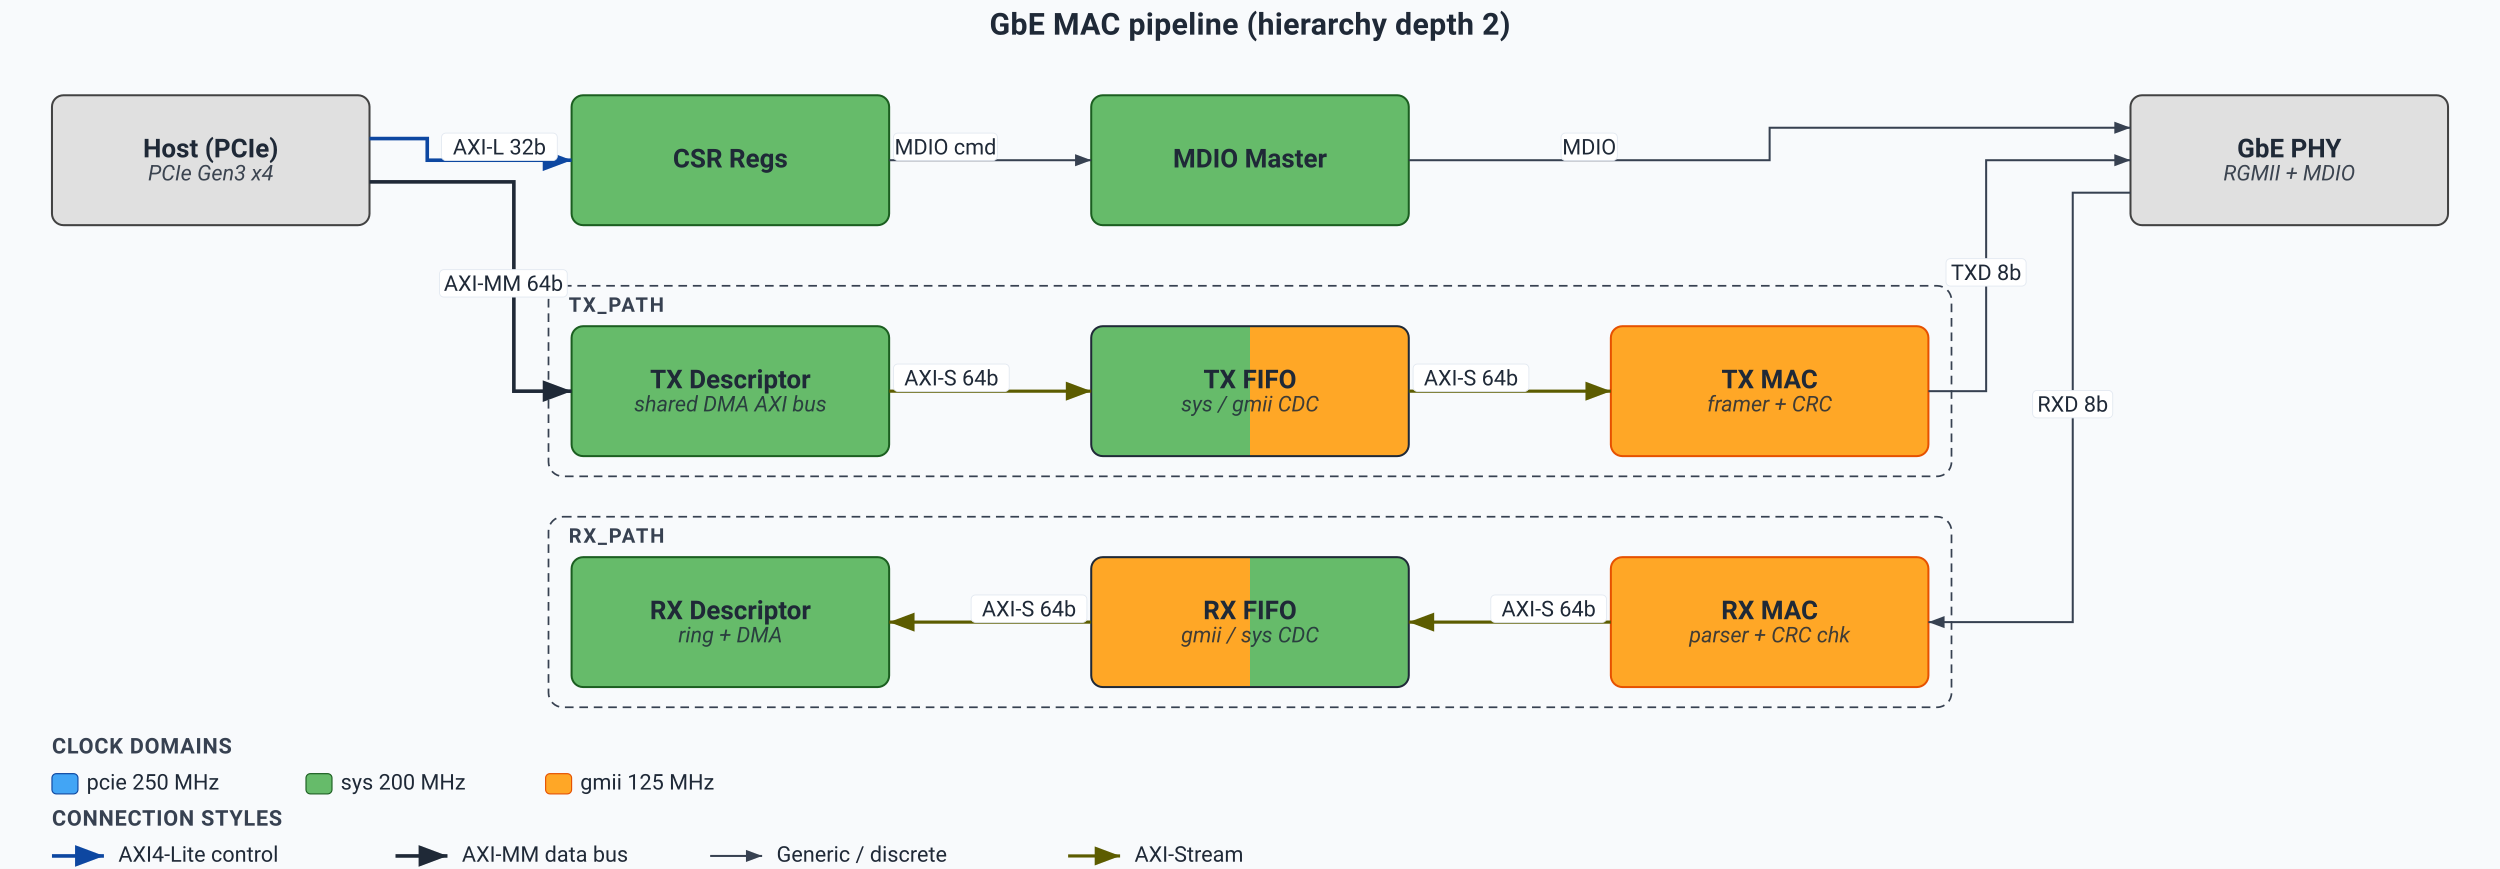
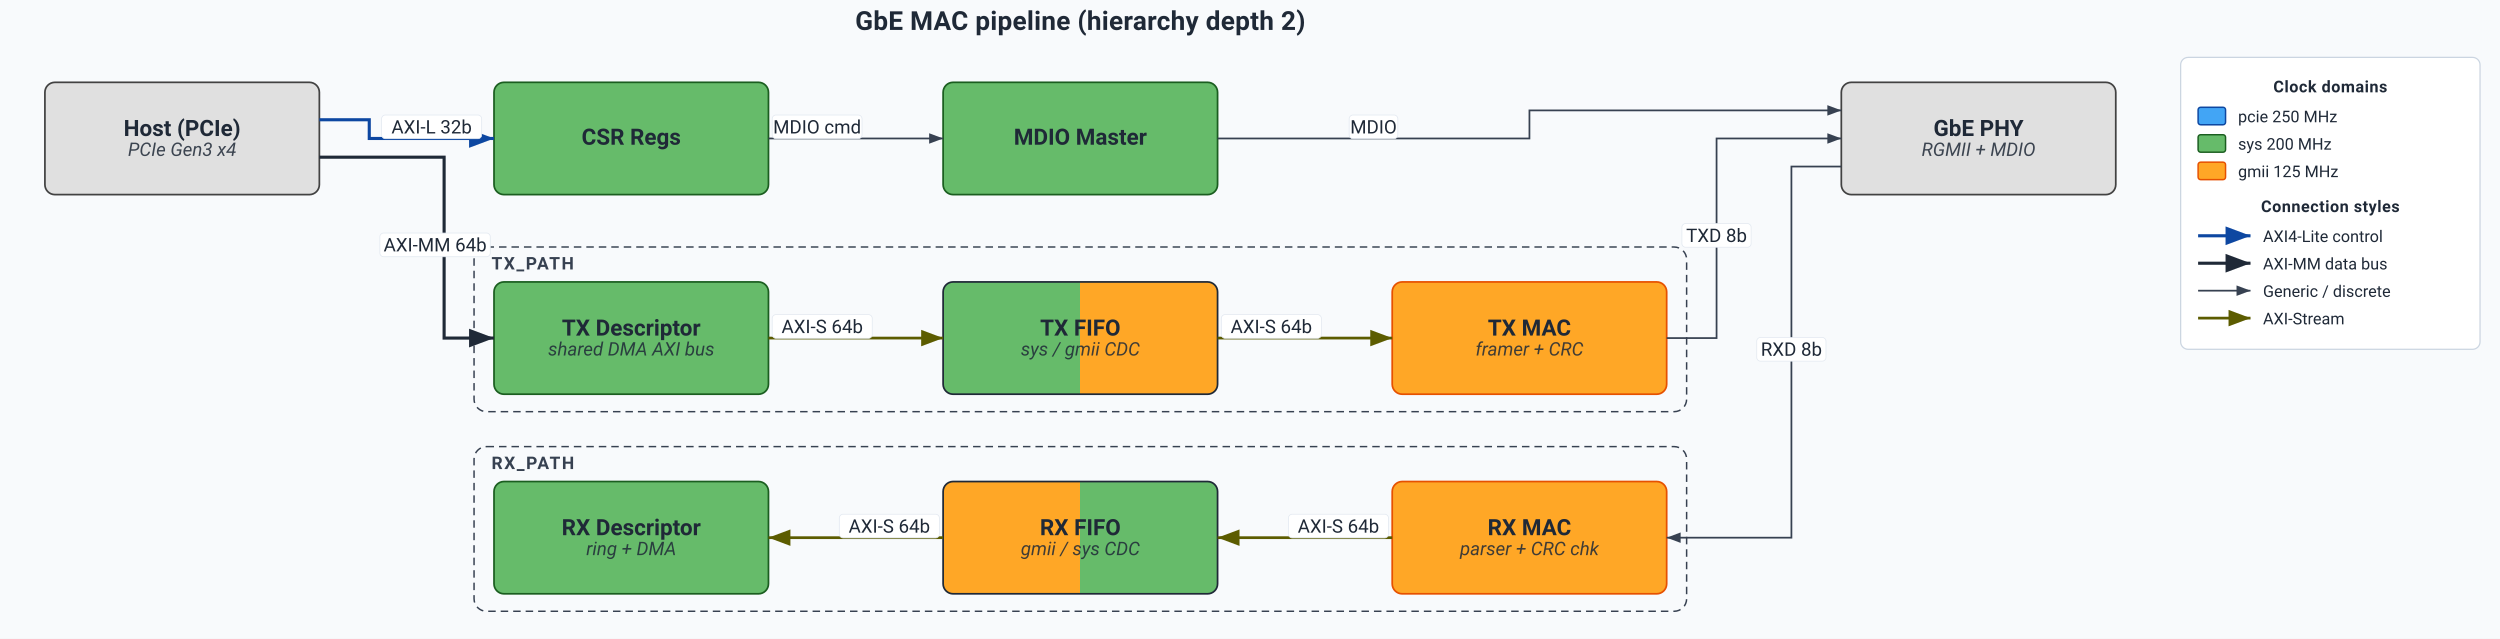
- <svg xmlns="http://www.w3.org/2000/svg" width="1732" height="602" viewBox="0 0 1732 602" font-family="ui-sans-serif, system-ui, -apple-system, 'Segoe UI', Roboto, 'Helvetica Neue', Arial, sans-serif" style="background:#f8fafc">
+ <svg xmlns="http://www.w3.org/2000/svg" width="2004" height="512" viewBox="0 0 2004 512" font-family="ui-sans-serif, system-ui, -apple-system, 'Segoe UI', Roboto, 'Helvetica Neue', Arial, sans-serif" style="background:#f8fafc">
  <defs>
    <marker id="ah-solid" markerWidth="9" markerHeight="9" refX="8" refY="3" orient="auto">
      <path d="M0,0 L0,6 L8,3 z" fill="#1f2937" />
    </marker>
    <marker id="ah-thin" markerWidth="9" markerHeight="9" refX="8" refY="3" orient="auto">
      <path d="M0,0 L0,6 L8,3 z" fill="#374151" />
    </marker>
    <marker id="ah-stream" markerWidth="9" markerHeight="9" refX="8" refY="3" orient="auto">
      <path d="M0,0 L0,6 L8,3 z" fill="#5C5C00" />
    </marker>
    <marker id="ah-axil" markerWidth="9" markerHeight="9" refX="8" refY="3" orient="auto">
      <path d="M0,0 L0,6 L8,3 z" fill="#0D47A1" />
    </marker>
    <marker id="ah-cdc" markerWidth="9" markerHeight="9" refX="8" refY="3" orient="auto">
      <path d="M0,0 L0,6 L8,3 z" fill="#6A1B9A" />
    </marker>
    <marker id="ah-open" markerWidth="9" markerHeight="9" refX="8" refY="3" orient="auto">
      <path d="M0.5,0.5 L0.5,5.5 L8,3 z" fill="#f8fafc" stroke="#1f2937" stroke-width="1" />
    </marker>
    <linearGradient id="grad-tx_fifo" x1="0%" y1="0%" x2="100%" y2="0%">
      <stop offset="50%" stop-color="#66BB6A" />
      <stop offset="50%" stop-color="#FFA726" />
    </linearGradient>
    <linearGradient id="grad-rx_fifo" x1="0%" y1="0%" x2="100%" y2="0%">
      <stop offset="50%" stop-color="#FFA726" />
      <stop offset="50%" stop-color="#66BB6A" />
    </linearGradient>
  </defs>
-   <rect width="1732" height="602" fill="#f8fafc" id="_canvas_bg" />
+   <rect width="2004" height="512" fill="#f8fafc" id="_canvas_bg" />
  <text x="866.0" y="24" text-anchor="middle" font-size="21" font-weight="600" fill="#1f2937" letter-spacing="0.2">GbE MAC pipeline (hierarchy depth 2)</text>
  <rect id="group_tx_path" x="380" y="198" width="972" height="132" fill="none" stroke="#374151" stroke-width="1.2" stroke-dasharray="6,4" rx="10" />
  <text x="394" y="216" font-size="14" font-weight="700" letter-spacing="1.2" fill="#374151">TX_PATH</text>
  <rect id="group_rx_path" x="380" y="358" width="972" height="132" fill="none" stroke="#374151" stroke-width="1.2" stroke-dasharray="6,4" rx="10" />
  <text x="394" y="376" font-size="14" font-weight="700" letter-spacing="1.2" fill="#374151">RX_PATH</text>
  <rect id="host" x="36" y="66" width="220" height="90" fill="#E0E0E0" stroke="#424242" stroke-width="1.4" rx="8" />
  <text x="146" y="109" text-anchor="middle" font-size="18" font-weight="600" fill="#1f2937">Host (PCIe)</text>
  <text x="146" y="125" text-anchor="middle" font-size="15" font-style="italic" fill="#1f2937" opacity="0.85">PCIe Gen3 x4</text>
  <rect id="csr_regs" x="396" y="66" width="220" height="90" fill="#66BB6A" stroke="#1B5E20" stroke-width="1.4" rx="8" />
  <text x="506" y="116" text-anchor="middle" font-size="18" font-weight="600" fill="#1f2937">CSR Regs</text>
  <rect id="mdio_master" x="756" y="66" width="220" height="90" fill="#66BB6A" stroke="#1B5E20" stroke-width="1.4" rx="8" />
  <text x="866" y="116" text-anchor="middle" font-size="18" font-weight="600" fill="#1f2937">MDIO Master</text>
  <rect id="gmii_phy" x="1476" y="66" width="220" height="90" fill="#E0E0E0" stroke="#424242" stroke-width="1.4" rx="8" />
  <text x="1586" y="109" text-anchor="middle" font-size="18" font-weight="600" fill="#1f2937">GbE PHY</text>
  <text x="1586" y="125" text-anchor="middle" font-size="15" font-style="italic" fill="#1f2937" opacity="0.85">RGMII + MDIO</text>
  <rect id="tx_desc" x="396" y="226" width="220" height="90" fill="#66BB6A" stroke="#1B5E20" stroke-width="1.4" rx="8" />
  <text x="506" y="269" text-anchor="middle" font-size="18" font-weight="600" fill="#1f2937">TX Descriptor</text>
  <text x="506" y="285" text-anchor="middle" font-size="15" font-style="italic" fill="#1f2937" opacity="0.85">shared DMA AXI bus</text>
  <rect id="tx_fifo" x="756" y="226" width="220" height="90" fill="url(#grad-tx_fifo)" stroke="#1f2937" stroke-width="1.4" rx="8" />
  <text x="866" y="269" text-anchor="middle" font-size="18" font-weight="600" fill="#1f2937">TX FIFO</text>
  <text x="866" y="285" text-anchor="middle" font-size="15" font-style="italic" fill="#1f2937" opacity="0.85">sys / gmii CDC</text>
  <rect id="tx_mac" x="1116" y="226" width="220" height="90" fill="#FFA726" stroke="#E65100" stroke-width="1.4" rx="8" />
  <text x="1226" y="269" text-anchor="middle" font-size="18" font-weight="600" fill="#1f2937">TX MAC</text>
  <text x="1226" y="285" text-anchor="middle" font-size="15" font-style="italic" fill="#1f2937" opacity="0.85">framer + CRC</text>
  <rect id="rx_desc" x="396" y="386" width="220" height="90" fill="#66BB6A" stroke="#1B5E20" stroke-width="1.4" rx="8" />
  <text x="506" y="429" text-anchor="middle" font-size="18" font-weight="600" fill="#1f2937">RX Descriptor</text>
  <text x="506" y="445" text-anchor="middle" font-size="15" font-style="italic" fill="#1f2937" opacity="0.85">ring + DMA</text>
  <rect id="rx_fifo" x="756" y="386" width="220" height="90" fill="url(#grad-rx_fifo)" stroke="#1f2937" stroke-width="1.4" rx="8" />
  <text x="866" y="429" text-anchor="middle" font-size="18" font-weight="600" fill="#1f2937">RX FIFO</text>
  <text x="866" y="445" text-anchor="middle" font-size="15" font-style="italic" fill="#1f2937" opacity="0.85">gmii / sys CDC</text>
  <rect id="rx_mac" x="1116" y="386" width="220" height="90" fill="#FFA726" stroke="#E65100" stroke-width="1.4" rx="8" />
  <text x="1226" y="429" text-anchor="middle" font-size="18" font-weight="600" fill="#1f2937">RX MAC</text>
  <text x="1226" y="445" text-anchor="middle" font-size="15" font-style="italic" fill="#1f2937" opacity="0.85">parser + CRC chk</text>
  <path id="edge_host_to_csr_regs" d="M 256.0,96.0 L 296.0,96.0 L 296.0,111.0 L 396.0,111.0" stroke="#0D47A1" stroke-width="2.5" fill="none" marker-end="url(#ah-axil)" />
  <rect x="305.9" y="92.2" width="80.2" height="19.0" fill="#ffffff" stroke="#e2e8f0" stroke-width="0.6" rx="3" />
  <text x="346.0" y="107.0" text-anchor="middle" font-size="15" fill="#1f2937">AXI-L 32b</text>
  <path id="edge_host_to_tx_desc" d="M 256.0,126.0 L 356.0,126.0 L 356.0,271.0 L 396.0,271.0" stroke="#1f2937" stroke-width="2.5" fill="none" marker-end="url(#ah-solid)" />
  <rect x="304.5" y="186.8" width="88.5" height="19.0" fill="#ffffff" stroke="#e2e8f0" stroke-width="0.6" rx="3" />
  <text x="348.8" y="201.5" text-anchor="middle" font-size="15" fill="#1f2937">AXI-MM 64b</text>
  <path id="edge_csr_regs_to_mdio_master" d="M 616.0,111.0 L 686.0,111.0 L 756.0,111.0" stroke="#374151" stroke-width="1.4" fill="none" marker-end="url(#ah-thin)" />
  <rect x="619.0" y="92.2" width="72.0" height="19.0" fill="#ffffff" stroke="#e2e8f0" stroke-width="0.6" rx="3" />
  <text x="655.0" y="107.0" text-anchor="middle" font-size="15" fill="#1f2937">MDIO cmd</text>
  <path id="edge_mdio_master_to_gmii_phy" d="M 976.0,111.0 L 1226.0,111.0 L 1226.0,88.5 L 1476.0,88.5" stroke="#374151" stroke-width="1.4" fill="none" marker-end="url(#ah-thin)" />
  <rect x="1081.5" y="92.2" width="39.0" height="19.0" fill="#ffffff" stroke="#e2e8f0" stroke-width="0.6" rx="3" />
  <text x="1101.0" y="107.0" text-anchor="middle" font-size="15" fill="#1f2937">MDIO</text>
  <path id="edge_tx_desc_to_tx_fifo" d="M 616.0,271.0 L 686.0,271.0 L 756.0,271.0" stroke="#5C5C00" stroke-width="2.2" fill="none" marker-end="url(#ah-stream)" />
  <rect x="619.0" y="252.2" width="80.2" height="19.0" fill="#ffffff" stroke="#e2e8f0" stroke-width="0.6" rx="3" />
  <text x="659.1" y="267.0" text-anchor="middle" font-size="15" fill="#1f2937">AXI-S 64b</text>
  <path id="edge_tx_fifo_to_tx_mac" d="M 976.0,271.0 L 1046.0,271.0 L 1116.0,271.0" stroke="#5C5C00" stroke-width="2.2" fill="none" marker-end="url(#ah-stream)" />
  <rect x="979.0" y="252.2" width="80.2" height="19.0" fill="#ffffff" stroke="#e2e8f0" stroke-width="0.6" rx="3" />
  <text x="1019.1" y="267.0" text-anchor="middle" font-size="15" fill="#1f2937">AXI-S 64b</text>
  <path id="edge_tx_mac_to_gmii_phy" d="M 1336.0,271.0 L 1376.0,271.0 L 1376.0,111.0 L 1476.0,111.0" stroke="#374151" stroke-width="1.4" fill="none" marker-end="url(#ah-thin)" />
  <rect x="1348.2" y="179.2" width="55.5" height="19.0" fill="#ffffff" stroke="#e2e8f0" stroke-width="0.6" rx="3" />
  <text x="1376.0" y="194.0" text-anchor="middle" font-size="15" fill="#1f2937">TXD 8b</text>
  <path id="edge_gmii_phy_to_rx_mac" d="M 1476.0,133.5 L 1436.0,133.5 L 1436.0,431.0 L 1336.0,431.0" stroke="#374151" stroke-width="1.4" fill="none" marker-end="url(#ah-thin)" />
  <rect x="1408.2" y="270.5" width="55.5" height="19.0" fill="#ffffff" stroke="#e2e8f0" stroke-width="0.6" rx="3" />
  <text x="1436.0" y="285.2" text-anchor="middle" font-size="15" fill="#1f2937">RXD 8b</text>
  <path id="edge_rx_mac_to_rx_fifo" d="M 1116.0,431.0 L 1046.0,431.0 L 976.0,431.0" stroke="#5C5C00" stroke-width="2.2" fill="none" marker-end="url(#ah-stream)" />
  <rect x="1032.8" y="412.2" width="80.2" height="19.0" fill="#ffffff" stroke="#e2e8f0" stroke-width="0.6" rx="3" />
  <text x="1072.9" y="427.0" text-anchor="middle" font-size="15" fill="#1f2937">AXI-S 64b</text>
  <path id="edge_rx_fifo_to_rx_desc" d="M 756.0,431.0 L 686.0,431.0 L 616.0,431.0" stroke="#5C5C00" stroke-width="2.2" fill="none" marker-end="url(#ah-stream)" />
  <rect x="672.8" y="412.2" width="80.2" height="19.0" fill="#ffffff" stroke="#e2e8f0" stroke-width="0.6" rx="3" />
  <text x="712.9" y="427.0" text-anchor="middle" font-size="15" fill="#1f2937">AXI-S 64b</text>
-   <text x="36" y="522" font-size="15" font-weight="600" fill="#374151" letter-spacing="0.5">CLOCK DOMAINS</text>
-   <rect x="36" y="536" width="18" height="14" fill="#42A5F5" stroke="#0D47A1" stroke-width="0.8" rx="3" />
-   <text x="60" y="547" font-size="15" fill="#1f2937">pcie  250 MHz</text>
-   <rect x="212" y="536" width="18" height="14" fill="#66BB6A" stroke="#1B5E20" stroke-width="0.8" rx="3" />
-   <text x="236" y="547" font-size="15" fill="#1f2937">sys  200 MHz</text>
-   <rect x="378" y="536" width="18" height="14" fill="#FFA726" stroke="#E65100" stroke-width="0.8" rx="3" />
-   <text x="402" y="547" font-size="15" fill="#1f2937">gmii  125 MHz</text>
-   <text x="36" y="572" font-size="15" font-weight="600" fill="#374151" letter-spacing="0.5">CONNECTION STYLES</text>
-   <path id="legend-arrow-axi-lite" d="M 36,593 L 72,593" stroke="#0D47A1" stroke-width="2.5" fill="none" marker-end="url(#ah-axil)" />
-   <text x="82" y="597" font-size="15" fill="#1f2937">AXI4-Lite control</text>
-   <path id="legend-arrow-axi-mm" d="M 274,593 L 310,593" stroke="#1f2937" stroke-width="2.5" fill="none" marker-end="url(#ah-solid)" />
-   <text x="320" y="597" font-size="15" fill="#1f2937">AXI-MM data bus</text>
-   <path id="legend-arrow-generic" d="M 492,593 L 528,593" stroke="#374151" stroke-width="1.4" fill="none" marker-end="url(#ah-thin)" />
-   <text x="538" y="597" font-size="15" fill="#1f2937">Generic / discrete</text>
-   <path id="legend-arrow-axi-stream" d="M 740,593 L 776,593" stroke="#5C5C00" stroke-width="2.2" fill="none" marker-end="url(#ah-stream)" />
-   <text x="786" y="597" font-size="15" fill="#1f2937">AXI-Stream</text>
+   <rect id="legend_card" x="1748" y="46" width="240" height="234" fill="#ffffff" stroke="#cbd5e1" stroke-width="1" rx="6" />
+   <text x="1868" y="74" text-anchor="middle" font-size="13" font-weight="700" fill="#1f2937" letter-spacing="0.4">Clock domains</text>
+   <rect x="1762" y="86" width="22" height="14" fill="#42A5F5" stroke="#0D47A1" stroke-width="1.2" rx="2" />
+   <text x="1794" y="98" font-size="13" fill="#1f2937">pcie  250 MHz</text>
+   <rect x="1762" y="108" width="22" height="14" fill="#66BB6A" stroke="#1B5E20" stroke-width="1.2" rx="2" />
+   <text x="1794" y="120" font-size="13" fill="#1f2937">sys  200 MHz</text>
+   <rect x="1762" y="130" width="22" height="14" fill="#FFA726" stroke="#E65100" stroke-width="1.2" rx="2" />
+   <text x="1794" y="142" font-size="13" fill="#1f2937">gmii  125 MHz</text>
+   <text x="1868" y="170" text-anchor="middle" font-size="13" font-weight="700" fill="#1f2937" letter-spacing="0.4">Connection styles</text>
+   <path id="legend-arrow-axi-lite" d="M 1762,189.0 L 1804,189.0" stroke="#0D47A1" stroke-width="2.5" fill="none" marker-end="url(#ah-axil)" />
+   <text x="1814" y="194" font-size="13" fill="#1f2937">AXI4-Lite control</text>
+   <path id="legend-arrow-axi-mm" d="M 1762,211.0 L 1804,211.0" stroke="#1f2937" stroke-width="2.5" fill="none" marker-end="url(#ah-solid)" />
+   <text x="1814" y="216" font-size="13" fill="#1f2937">AXI-MM data bus</text>
+   <path id="legend-arrow-generic" d="M 1762,233.0 L 1804,233.0" stroke="#374151" stroke-width="1.4" fill="none" marker-end="url(#ah-thin)" />
+   <text x="1814" y="238" font-size="13" fill="#1f2937">Generic / discrete</text>
+   <path id="legend-arrow-axi-stream" d="M 1762,255.0 L 1804,255.0" stroke="#5C5C00" stroke-width="2.2" fill="none" marker-end="url(#ah-stream)" />
+   <text x="1814" y="260" font-size="13" fill="#1f2937">AXI-Stream</text>
</svg>
